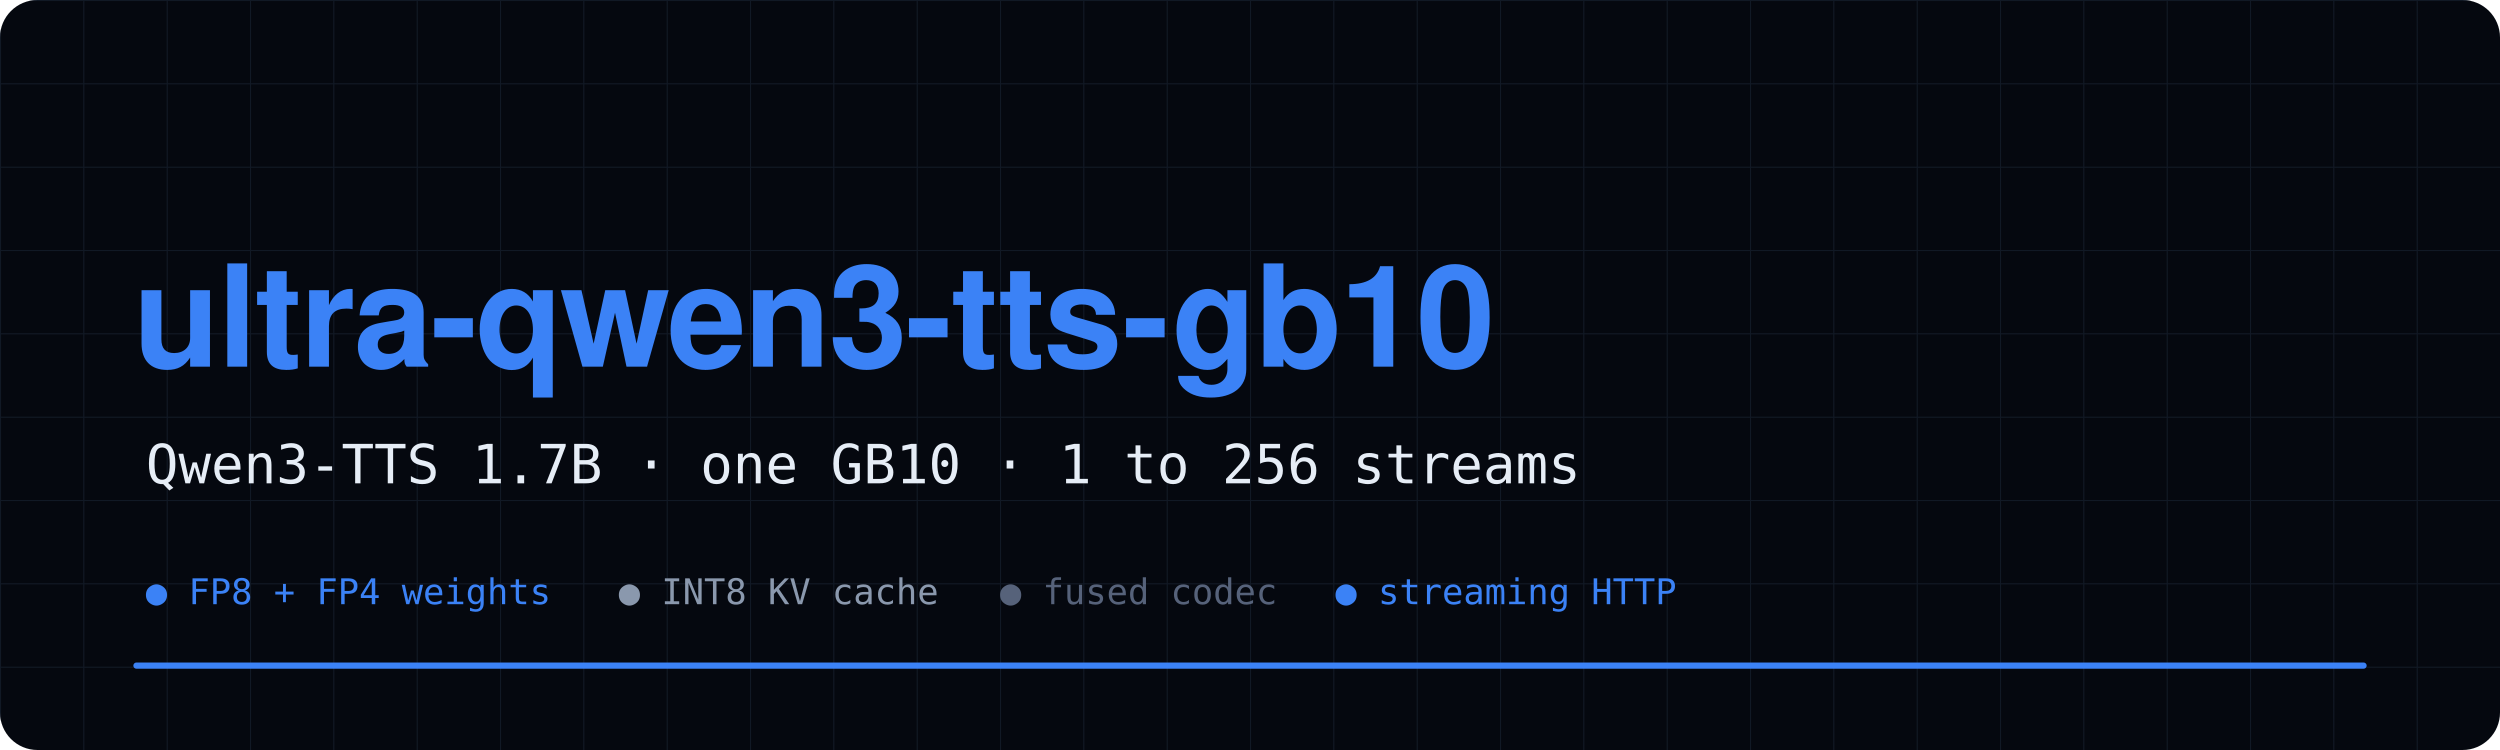
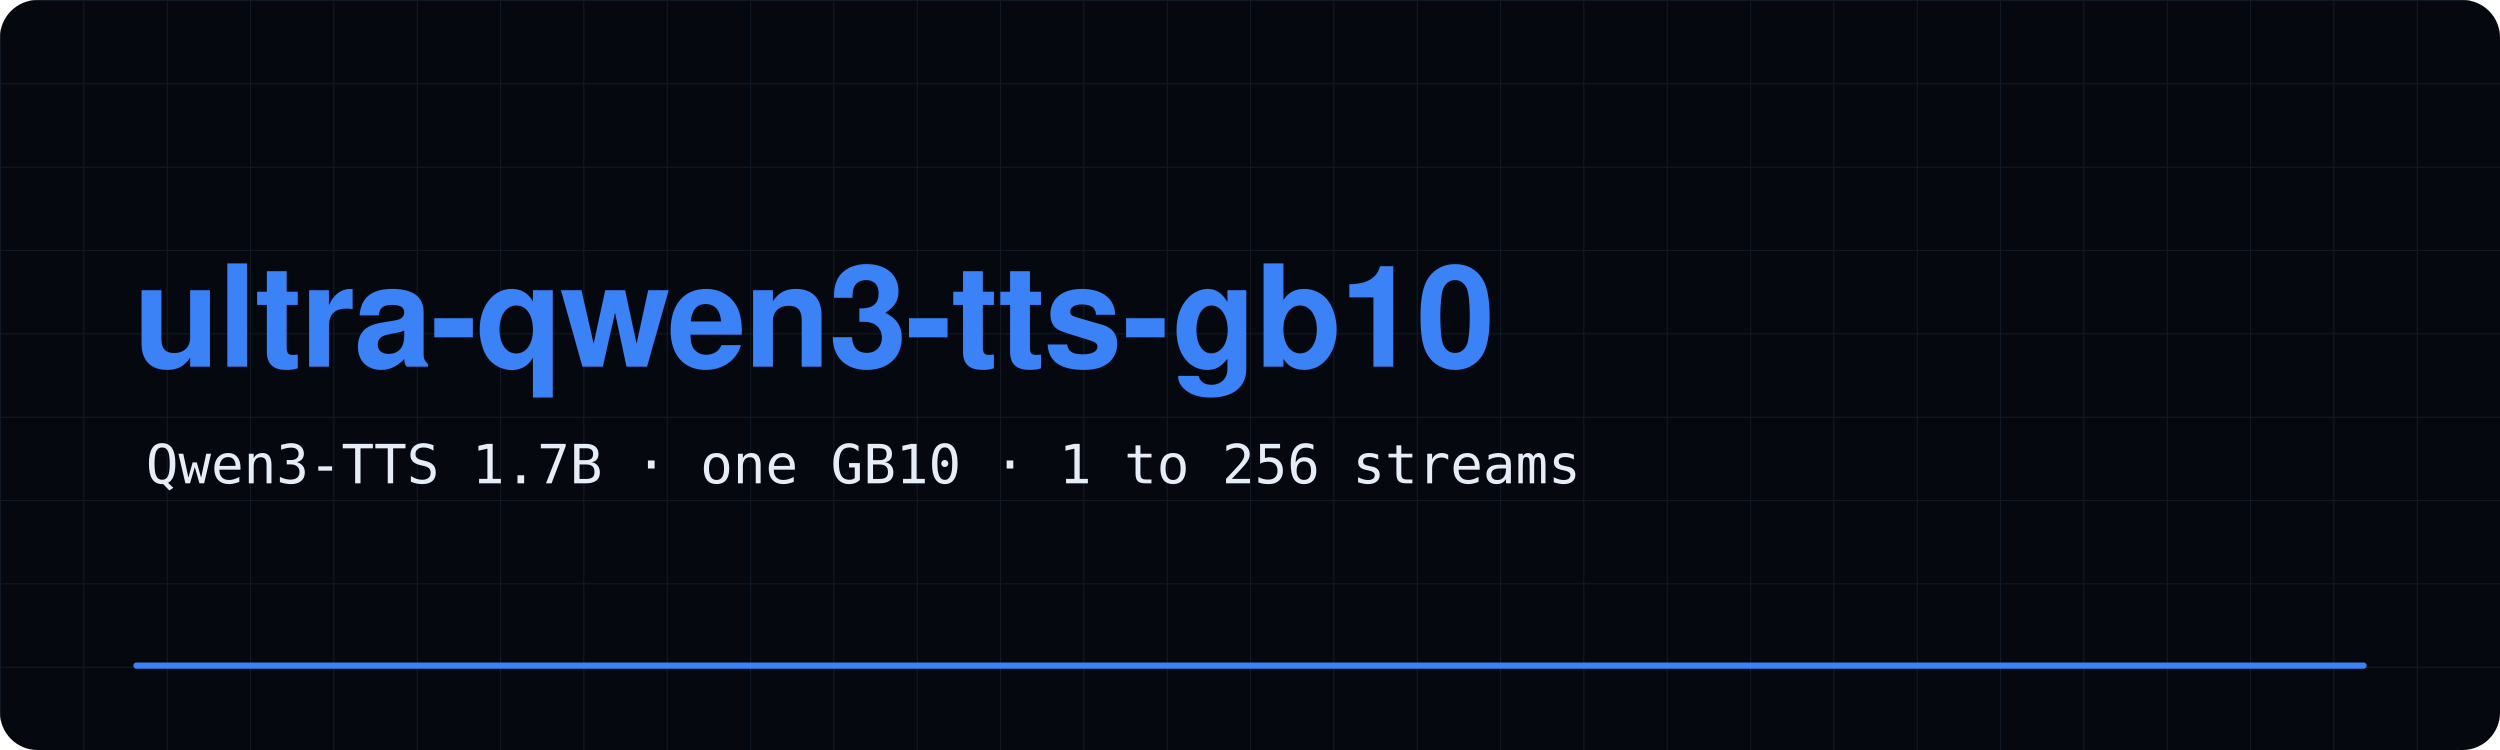
<svg xmlns="http://www.w3.org/2000/svg" viewBox="0 0 1200 360" width="1200" height="360" role="img" aria-label="ultra-qwen3-tts-gb10: Qwen3-TTS 1.7B · one GB10 · 1 to 256 streams">
  <defs>
    <pattern id="grid" width="40" height="40" patternUnits="userSpaceOnUse">
      <path d="M40 0H0V40" fill="none" stroke="#1c2636" stroke-width="1" opacity=".55" />
    </pattern>
  </defs>
  <rect width="1200" height="360" rx="18" fill="#05080f" />
  <rect width="1200" height="360" rx="18" fill="url(#grid)" />
  <text x="64" y="176" font-family="ui-sans-serif,system-ui,-apple-system,'Segoe UI',Helvetica,Arial,sans-serif" font-weight="800" font-size="68" letter-spacing="-1" fill="#3b82f6">ultra-qwen3-tts-gb10</text>
  <text x="70" y="232" font-family="ui-monospace,SFMono-Regular,Menlo,Consolas,monospace" font-size="26" fill="#e6edf6">Qwen3-TTS 1.7B · one GB10 · 1 to 256 streams</text>
-   <g font-family="ui-monospace,SFMono-Regular,Menlo,Consolas,monospace" font-size="17">
-     <text x="70" y="290" fill="#3b82f6">● FP8 + FP4 weights</text>
-     <text x="297" y="290" fill="#8a98ad">● INT8 KV cache</text>
-     <text x="480" y="290" fill="#56627a">● fused codec</text>
-     <text x="641" y="290" fill="#3b82f6">● streaming HTTP</text>
-   </g>
+   <g font-family="ui-monospace,SFMono-Regular,Menlo,Consolas,monospace" font-size="17" />
  <rect x="64" y="318" width="1072" height="3" rx="1.5" fill="#3b82f6" />
</svg>
